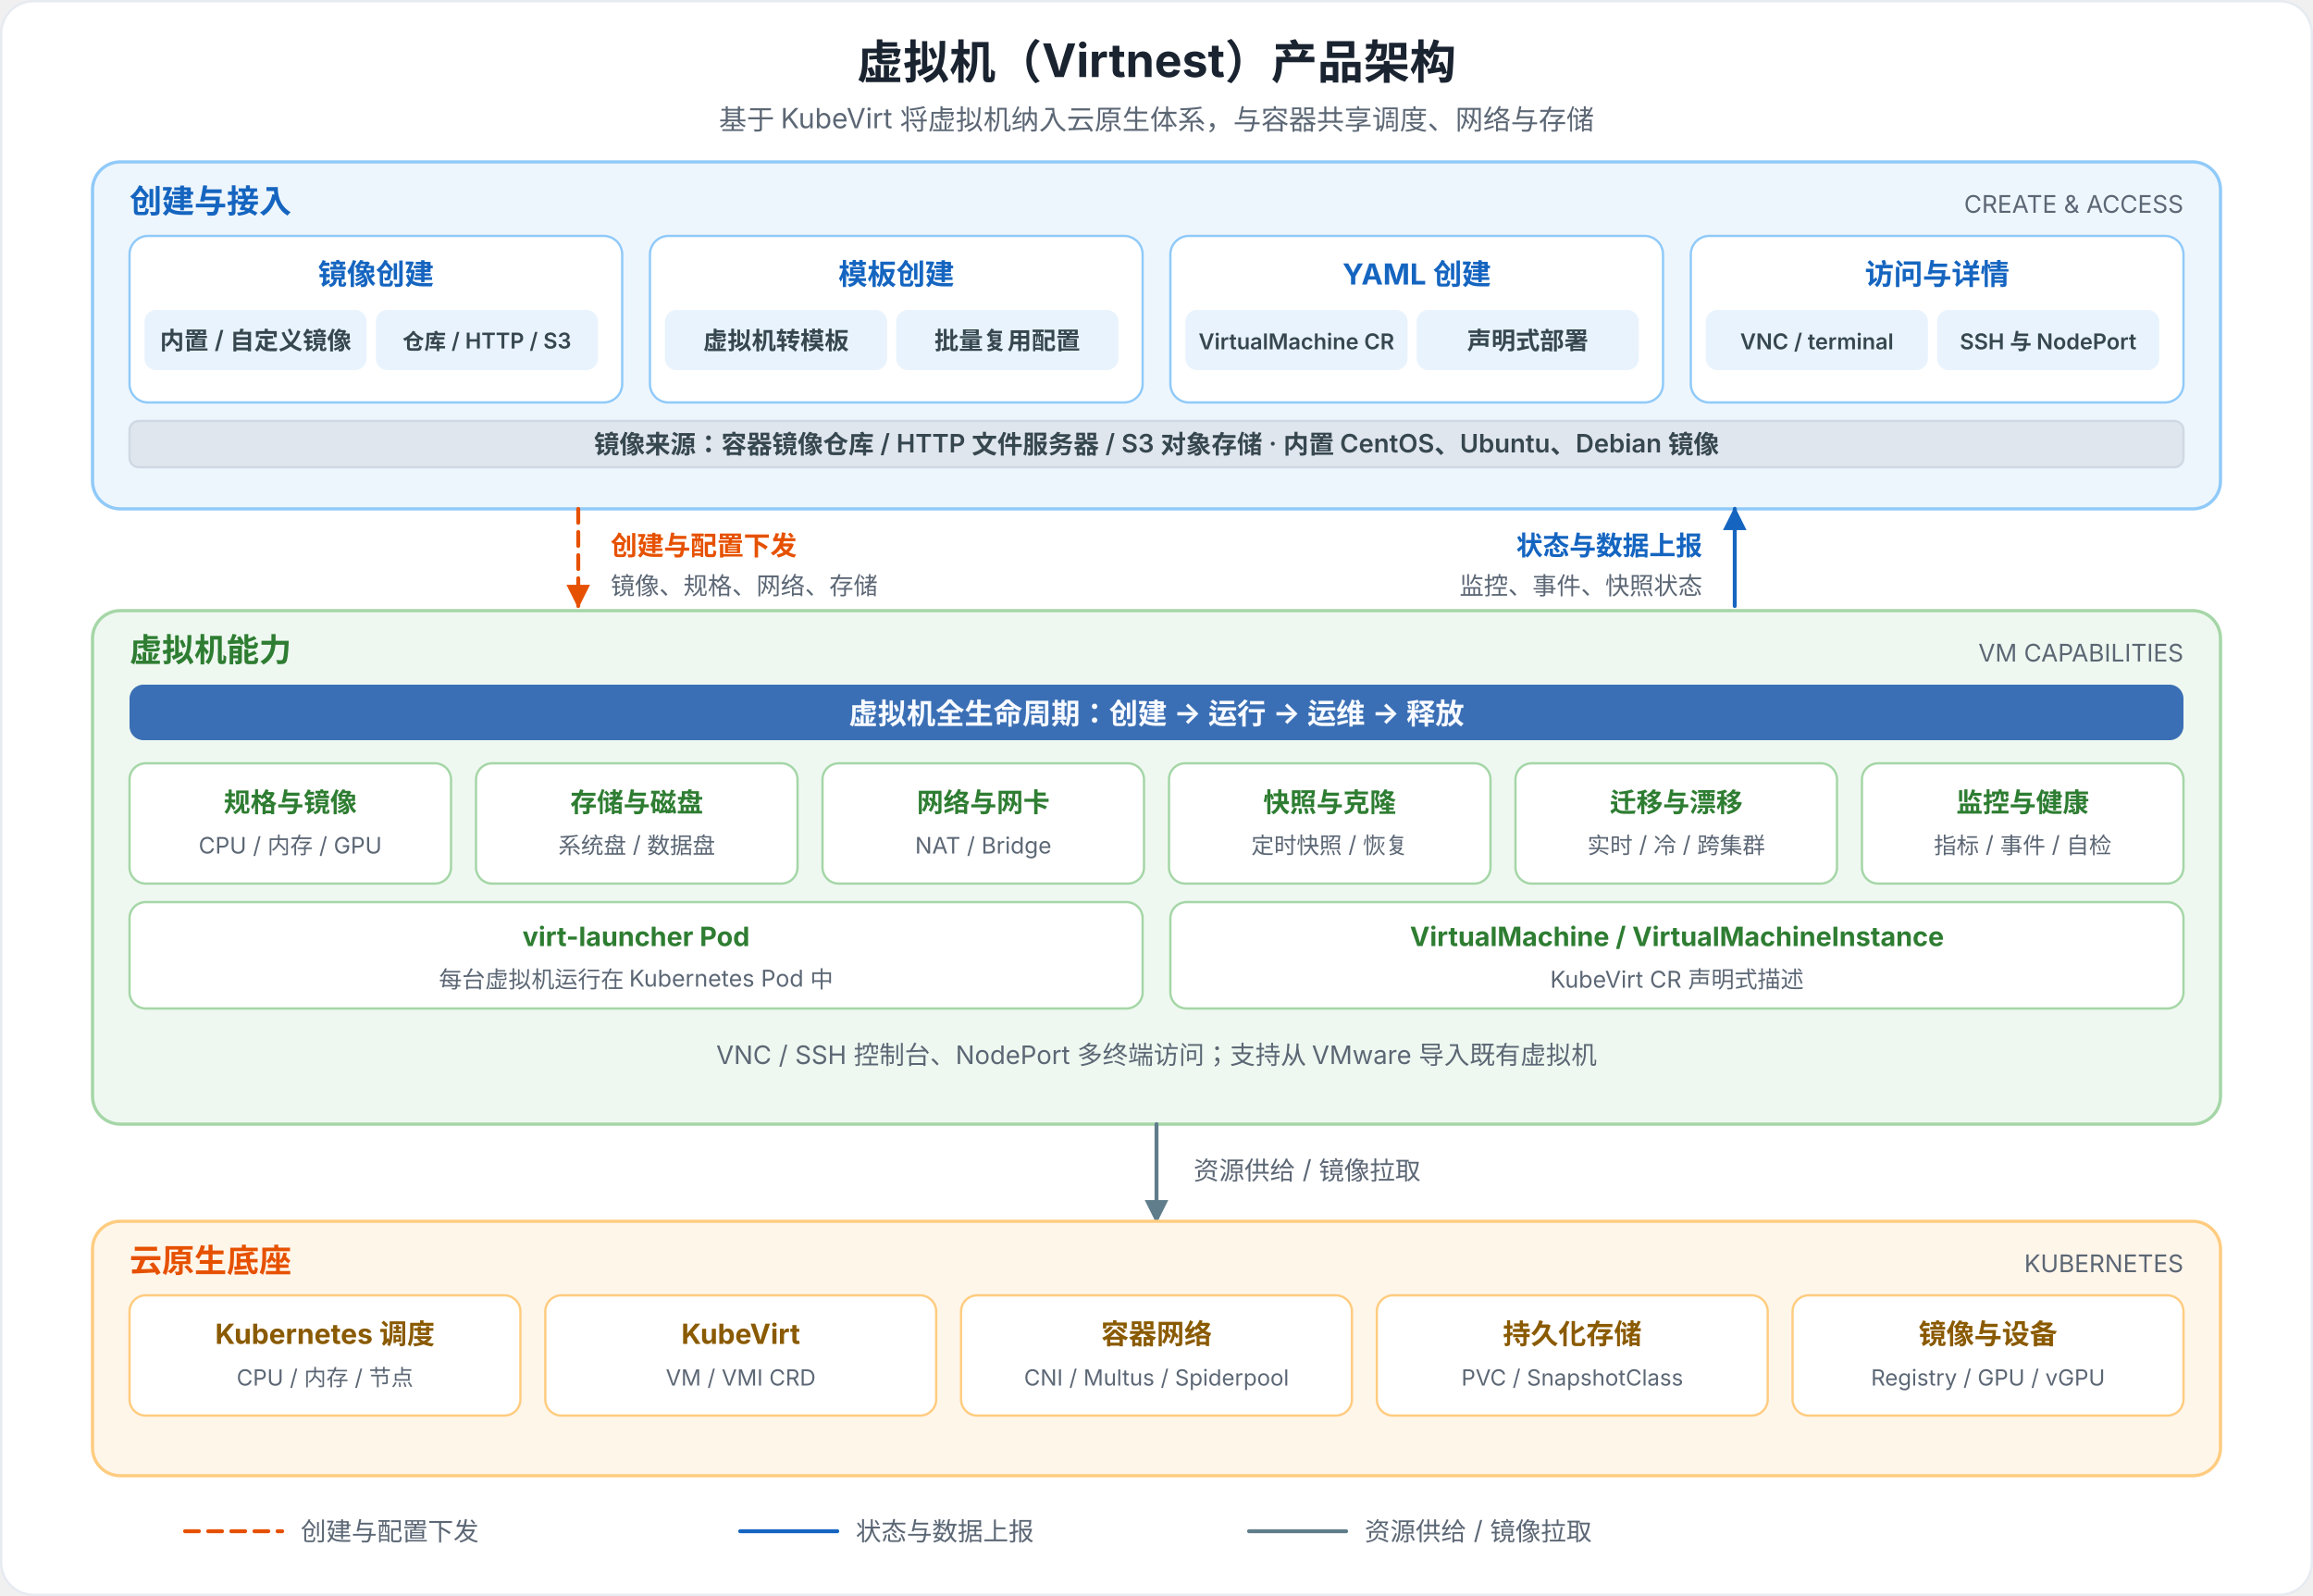
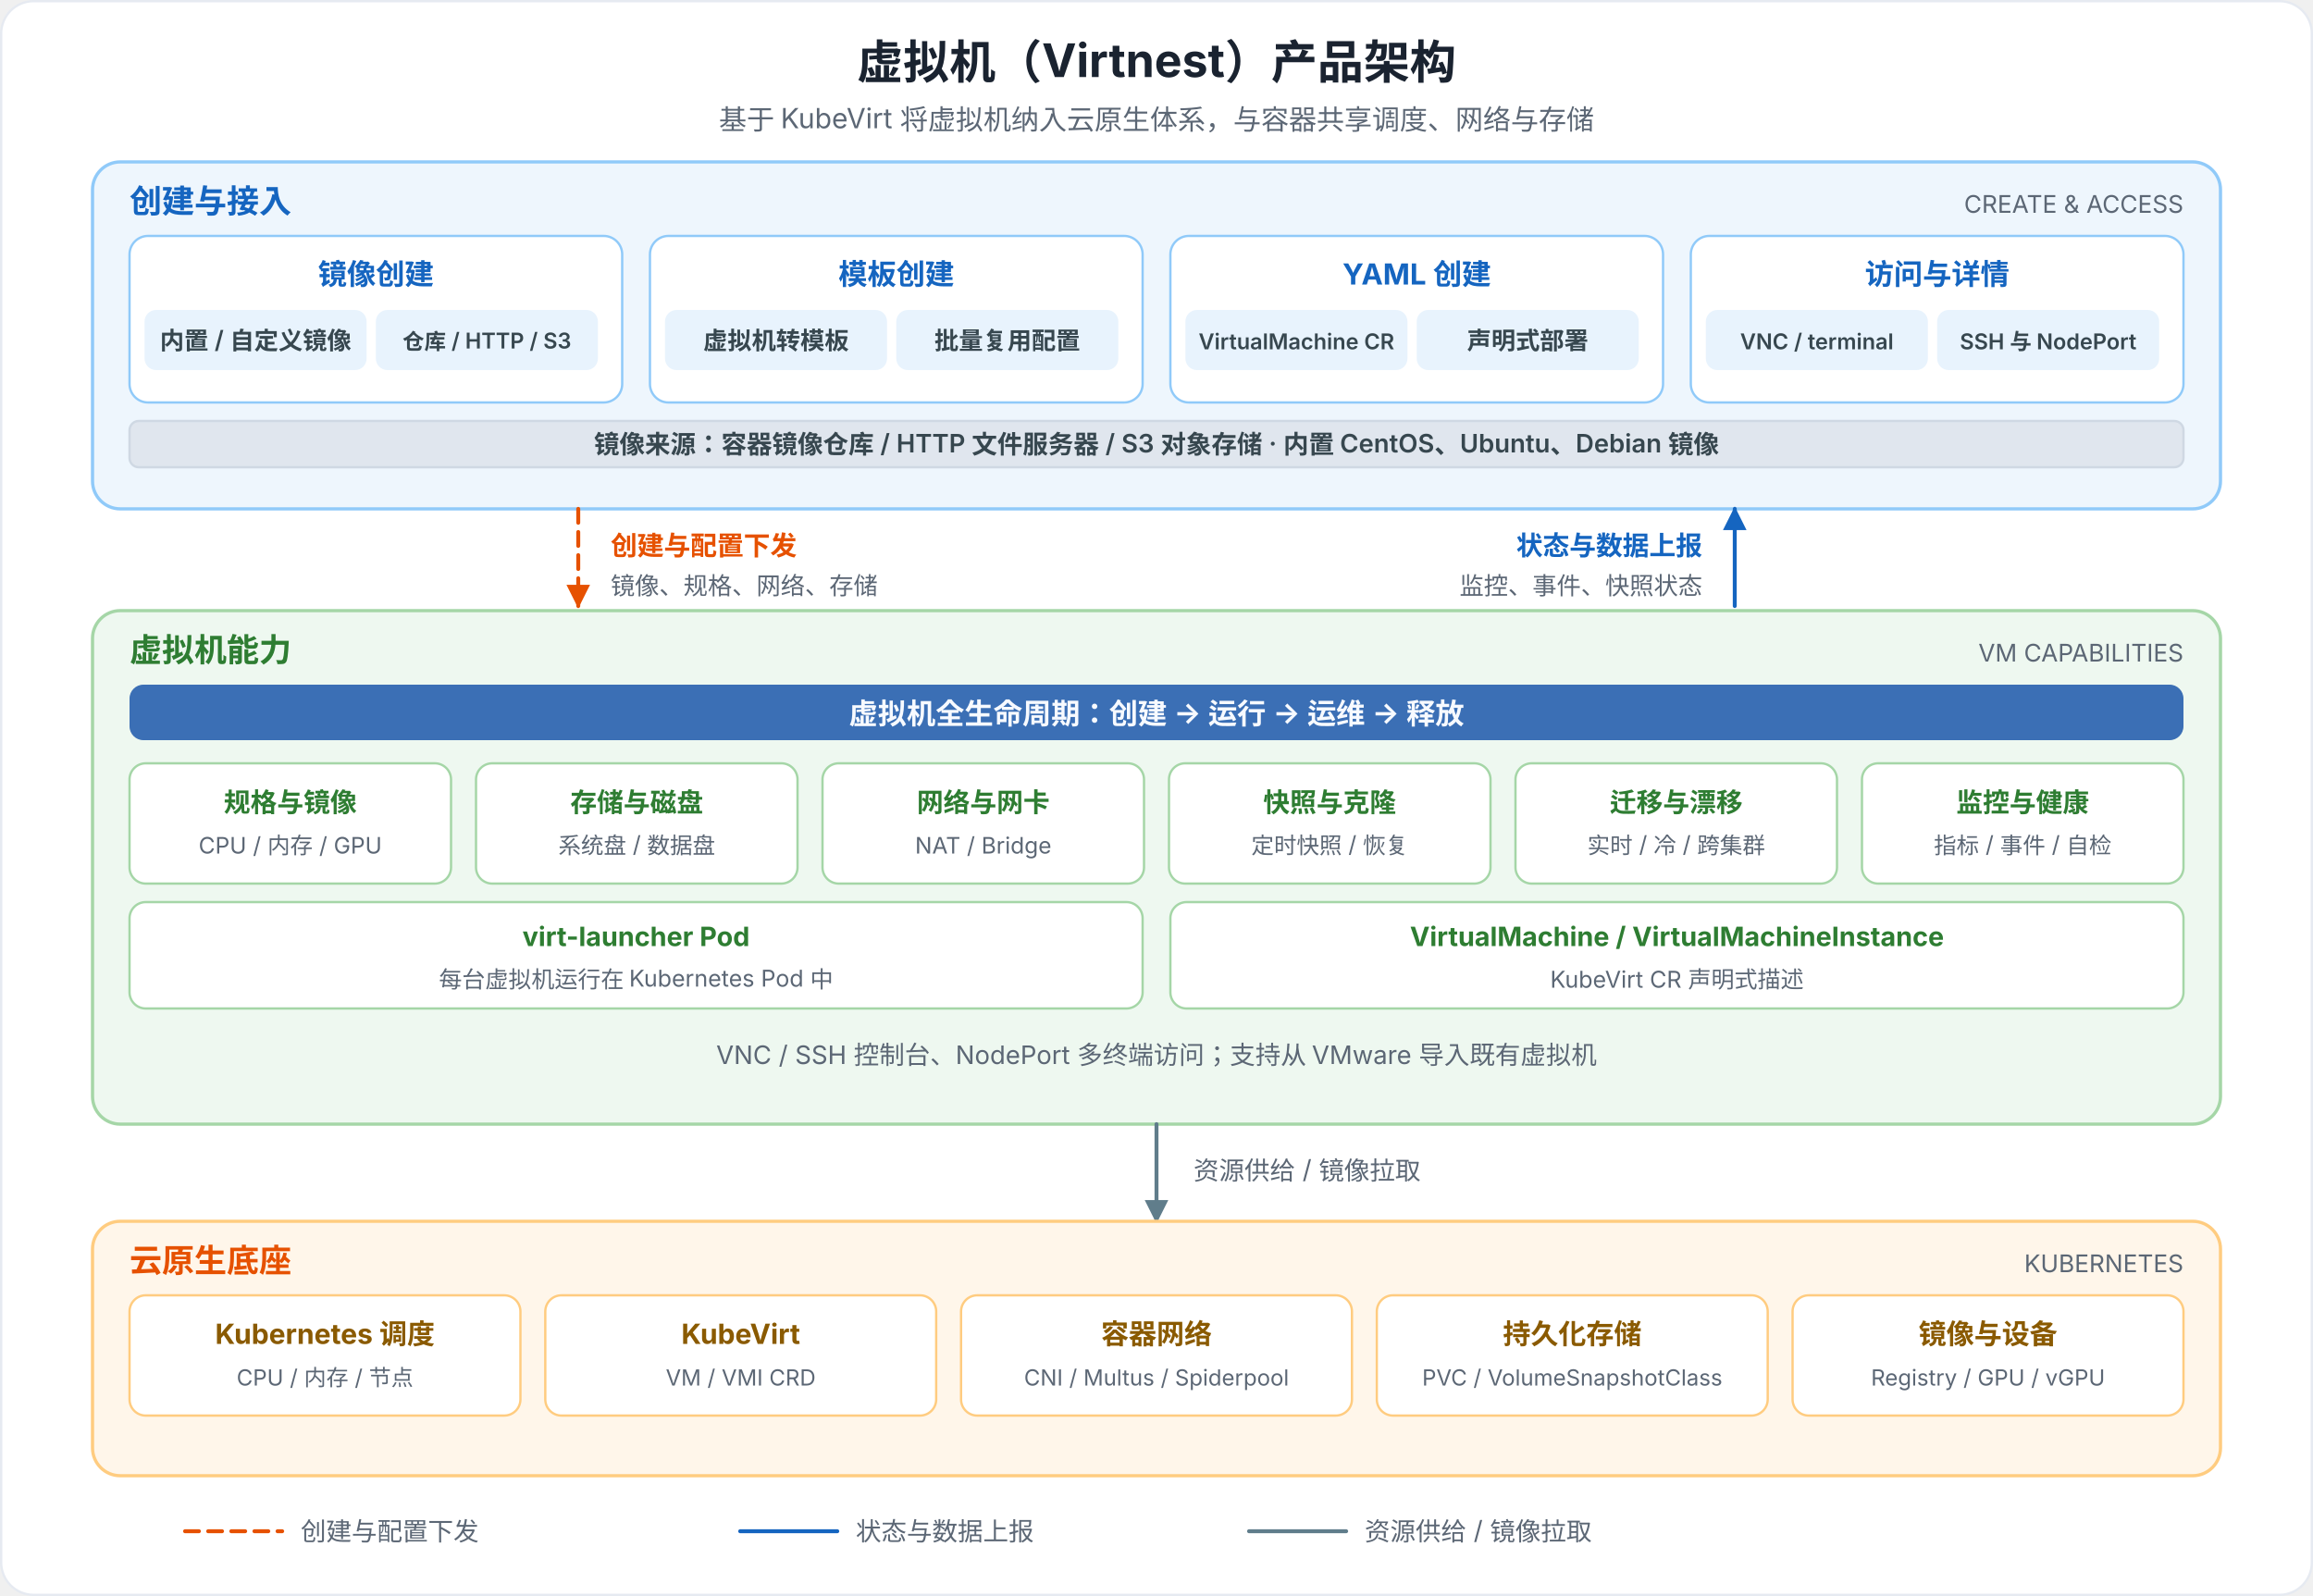
<svg xmlns="http://www.w3.org/2000/svg" width="100%" viewBox="0 0 1000 690" role="img" aria-labelledby="title desc">
  <style>
    @media (prefers-color-scheme: dark) {
      rect[x="0.5"] { fill: rgba(255,255,255,0.015); stroke: #2e3540; }
      [fill="#ffffff"] { fill: #232936; }
      [fill="#f7faff"] { fill: #f7faff; }
      [fill="#eef6fd"] { fill: #18283a; }
      [fill="#eef8f0"] { fill: #182a20; }
      [fill="#fff6ea"] { fill: #2b2418; }
      [fill="#e8f3fd"] { fill: #1c334d; }
      [fill="#e0e6ee"] { fill: #2f3945; }
      [fill="#3b6fb5"] { fill: #1e4a7a; }
      [fill="#1a2330"] { fill: #e6ebf2; }
      [fill="#5c6775"] { fill: #b6bfcb; }
      [fill="#37474f"] { fill: #cfd8dc; }
      [fill="#1565c0"] { fill: #64b5f6; }
      [fill="#2e7d32"] { fill: #81c784; }
      [fill="#e65100"] { fill: #ffb74d; }
      [fill="#8a5a00"] { fill: #ffcc80; }
      [fill="#607d8b"] { fill: #90a4ae; }
      [stroke="#e6eaf1"] { stroke: #2e3540; }
      [stroke="#90caf9"] { stroke: #2c4a6e; }
      [stroke="#a5d6a7"] { stroke: #2f5a3a; }
      [stroke="#ffcc80"] { stroke: #6b542b; }
      [stroke="#cfd8e3"] { stroke: #3a4450; }
      [stroke="#1565c0"] { stroke: #64b5f6; }
      [stroke="#e65100"] { stroke: #ffb74d; }
      [stroke="#607d8b"] { stroke: #90a4ae; }
    }
  </style>
  <defs>
    <marker id="arr-blue" viewBox="0 0 10 10" refX="9" refY="5" markerWidth="6" markerHeight="6" orient="auto-start-reverse">
      <path d="M 0 0 L 10 5 L 0 10 z" fill="#1565c0" />
    </marker>
    <marker id="arr-orange" viewBox="0 0 10 10" refX="9" refY="5" markerWidth="6" markerHeight="6" orient="auto-start-reverse">
      <path d="M 0 0 L 10 5 L 0 10 z" fill="#e65100" />
    </marker>
    <marker id="arr-gray" viewBox="0 0 10 10" refX="9" refY="5" markerWidth="6" markerHeight="6" orient="auto-start-reverse">
      <path d="M 0 0 L 10 5 L 0 10 z" fill="#607d8b" />
    </marker>
  </defs>
  <rect x="0.5" y="0.5" width="999" height="689" rx="14" fill="#ffffff" stroke="#e6eaf1" stroke-width="1" />
  <text x="500.0" y="34" text-anchor="middle" font-family="-apple-system, 'PingFang SC', 'Microsoft YaHei', 'Segoe UI', sans-serif" font-size="20" font-weight="700" fill="#1a2330">虚拟机（Virtnest）产品架构</text>
  <text x="500.0" y="56" text-anchor="middle" font-family="-apple-system, 'PingFang SC', 'Microsoft YaHei', 'Segoe UI', sans-serif" font-size="12" font-weight="400" fill="#5c6775">基于 KubeVirt 将虚拟机纳入云原生体系，与容器共享调度、网络与存储</text>
  <rect x="40" y="70" width="920" height="150" rx="12" fill="#eef6fd" stroke="#90caf9" stroke-width="1.4" />
  <text x="56" y="92" text-anchor="start" font-family="-apple-system, 'PingFang SC', 'Microsoft YaHei', 'Segoe UI', sans-serif" font-size="14" font-weight="700" fill="#1565c0">创建与接入</text>
  <text x="944" y="92" text-anchor="end" font-family="-apple-system, 'PingFang SC', 'Microsoft YaHei', 'Segoe UI', sans-serif" font-size="10.5" font-weight="400" fill="#5c6775">CREATE &amp; ACCESS</text>
  <rect x="56" y="102" width="213" height="72" rx="8" fill="#ffffff" stroke="#90caf9" stroke-width="1" />
  <text x="162.5" y="123" text-anchor="middle" font-family="-apple-system, 'PingFang SC', 'Microsoft YaHei', 'Segoe UI', sans-serif" font-size="12.5" font-weight="700" fill="#1565c0">镜像创建</text>
  <rect x="62.5" y="134" width="96" height="26" rx="5" fill="#e8f3fd" stroke="none" stroke-width="1" />
  <text x="110.5" y="151" text-anchor="middle" font-family="-apple-system, 'PingFang SC', 'Microsoft YaHei', 'Segoe UI', sans-serif" font-size="10.5" font-weight="600" fill="#37474f">内置 / 自定义镜像</text>
  <rect x="162.5" y="134" width="96" height="26" rx="5" fill="#e8f3fd" stroke="none" stroke-width="1" />
  <text x="210.5" y="151" text-anchor="middle" font-family="-apple-system, 'PingFang SC', 'Microsoft YaHei', 'Segoe UI', sans-serif" font-size="9.4" font-weight="600" fill="#37474f">仓库 / HTTP / S3</text>
  <rect x="281" y="102" width="213" height="72" rx="8" fill="#ffffff" stroke="#90caf9" stroke-width="1" />
  <text x="387.5" y="123" text-anchor="middle" font-family="-apple-system, 'PingFang SC', 'Microsoft YaHei', 'Segoe UI', sans-serif" font-size="12.5" font-weight="700" fill="#1565c0">模板创建</text>
  <rect x="287.5" y="134" width="96" height="26" rx="5" fill="#e8f3fd" stroke="none" stroke-width="1" />
  <text x="335.5" y="151" text-anchor="middle" font-family="-apple-system, 'PingFang SC', 'Microsoft YaHei', 'Segoe UI', sans-serif" font-size="10.5" font-weight="600" fill="#37474f">虚拟机转模板</text>
  <rect x="387.5" y="134" width="96" height="26" rx="5" fill="#e8f3fd" stroke="none" stroke-width="1" />
  <text x="435.5" y="151" text-anchor="middle" font-family="-apple-system, 'PingFang SC', 'Microsoft YaHei', 'Segoe UI', sans-serif" font-size="10.5" font-weight="600" fill="#37474f">批量复用配置</text>
  <rect x="506" y="102" width="213" height="72" rx="8" fill="#ffffff" stroke="#90caf9" stroke-width="1" />
  <text x="612.5" y="123" text-anchor="middle" font-family="-apple-system, 'PingFang SC', 'Microsoft YaHei', 'Segoe UI', sans-serif" font-size="12.5" font-weight="700" fill="#1565c0">YAML 创建</text>
  <rect x="512.5" y="134" width="96" height="26" rx="5" fill="#e8f3fd" stroke="none" stroke-width="1" />
  <text x="560.5" y="151" text-anchor="middle" font-family="-apple-system, 'PingFang SC', 'Microsoft YaHei', 'Segoe UI', sans-serif" font-size="9.4" font-weight="600" fill="#37474f">VirtualMachine CR</text>
  <rect x="612.5" y="134" width="96" height="26" rx="5" fill="#e8f3fd" stroke="none" stroke-width="1" />
  <text x="660.5" y="151" text-anchor="middle" font-family="-apple-system, 'PingFang SC', 'Microsoft YaHei', 'Segoe UI', sans-serif" font-size="10.5" font-weight="600" fill="#37474f">声明式部署</text>
  <rect x="731" y="102" width="213" height="72" rx="8" fill="#ffffff" stroke="#90caf9" stroke-width="1" />
  <text x="837.5" y="123" text-anchor="middle" font-family="-apple-system, 'PingFang SC', 'Microsoft YaHei', 'Segoe UI', sans-serif" font-size="12.5" font-weight="700" fill="#1565c0">访问与详情</text>
  <rect x="737.5" y="134" width="96" height="26" rx="5" fill="#e8f3fd" stroke="none" stroke-width="1" />
  <text x="785.5" y="151" text-anchor="middle" font-family="-apple-system, 'PingFang SC', 'Microsoft YaHei', 'Segoe UI', sans-serif" font-size="9.4" font-weight="600" fill="#37474f">VNC / terminal</text>
  <rect x="837.5" y="134" width="96" height="26" rx="5" fill="#e8f3fd" stroke="none" stroke-width="1" />
  <text x="885.5" y="151" text-anchor="middle" font-family="-apple-system, 'PingFang SC', 'Microsoft YaHei', 'Segoe UI', sans-serif" font-size="9.4" font-weight="600" fill="#37474f">SSH 与 NodePort</text>
  <rect x="56" y="182" width="888" height="20" rx="4" fill="#e0e6ee" stroke="#cfd8e3" stroke-width="1" />
  <text x="500.0" y="196" text-anchor="middle" font-family="-apple-system, 'PingFang SC', 'Microsoft YaHei', 'Segoe UI', sans-serif" font-size="11" font-weight="600" fill="#37474f">镜像来源：容器镜像仓库  /  HTTP 文件服务器  /  S3 对象存储  ·  内置 CentOS、Ubuntu、Debian 镜像</text>
  <path d="M 250 220 V 262" fill="none" stroke="#e65100" stroke-width="1.7" stroke-linecap="round" stroke-linejoin="round" stroke-dasharray="6 4" marker-end="url(#arr-orange)" />
  <text x="264" y="240" text-anchor="start" font-family="-apple-system, 'PingFang SC', 'Microsoft YaHei', 'Segoe UI', sans-serif" font-size="11.5" font-weight="600" fill="#e65100">创建与配置下发</text>
  <text x="264" y="257" text-anchor="start" font-family="-apple-system, 'PingFang SC', 'Microsoft YaHei', 'Segoe UI', sans-serif" font-size="10.5" font-weight="400" fill="#5c6775">镜像、规格、网络、存储</text>
  <path d="M 750 262 V 220" fill="none" stroke="#1565c0" stroke-width="1.7" stroke-linecap="round" stroke-linejoin="round" marker-end="url(#arr-blue)" />
  <text x="736" y="240" text-anchor="end" font-family="-apple-system, 'PingFang SC', 'Microsoft YaHei', 'Segoe UI', sans-serif" font-size="11.5" font-weight="600" fill="#1565c0">状态与数据上报</text>
  <text x="736" y="257" text-anchor="end" font-family="-apple-system, 'PingFang SC', 'Microsoft YaHei', 'Segoe UI', sans-serif" font-size="10.5" font-weight="400" fill="#5c6775">监控、事件、快照状态</text>
  <rect x="40" y="264" width="920" height="222" rx="12" fill="#eef8f0" stroke="#a5d6a7" stroke-width="1.4" />
  <text x="56" y="286" text-anchor="start" font-family="-apple-system, 'PingFang SC', 'Microsoft YaHei', 'Segoe UI', sans-serif" font-size="14" font-weight="700" fill="#2e7d32">虚拟机能力</text>
  <text x="944" y="286" text-anchor="end" font-family="-apple-system, 'PingFang SC', 'Microsoft YaHei', 'Segoe UI', sans-serif" font-size="10.5" font-weight="400" fill="#5c6775">VM CAPABILITIES</text>
  <rect x="56" y="296" width="888" height="24" rx="6" fill="#3b6fb5" stroke="none" stroke-width="1" />
  <text x="500.0" y="313" text-anchor="middle" font-family="-apple-system, 'PingFang SC', 'Microsoft YaHei', 'Segoe UI', sans-serif" font-size="12.5" font-weight="700" fill="#f7faff">虚拟机全生命周期：创建 → 运行 → 运维 → 释放</text>
  <rect x="56.0" y="330" width="139" height="52" rx="7" fill="#ffffff" stroke="#a5d6a7" stroke-width="1" />
  <text x="125.5" y="351" text-anchor="middle" font-family="-apple-system, 'PingFang SC', 'Microsoft YaHei', 'Segoe UI', sans-serif" font-size="11.5" font-weight="700" fill="#2e7d32">规格与镜像</text>
  <text x="125.5" y="369" text-anchor="middle" font-family="-apple-system, 'PingFang SC', 'Microsoft YaHei', 'Segoe UI', sans-serif" font-size="9.8" font-weight="400" fill="#5c6775">CPU / 内存 / GPU</text>
  <rect x="205.8" y="330" width="139" height="52" rx="7" fill="#ffffff" stroke="#a5d6a7" stroke-width="1" />
  <text x="275.3" y="351" text-anchor="middle" font-family="-apple-system, 'PingFang SC', 'Microsoft YaHei', 'Segoe UI', sans-serif" font-size="11.5" font-weight="700" fill="#2e7d32">存储与磁盘</text>
  <text x="275.3" y="369" text-anchor="middle" font-family="-apple-system, 'PingFang SC', 'Microsoft YaHei', 'Segoe UI', sans-serif" font-size="9.8" font-weight="400" fill="#5c6775">系统盘 / 数据盘</text>
  <rect x="355.6" y="330" width="139" height="52" rx="7" fill="#ffffff" stroke="#a5d6a7" stroke-width="1" />
  <text x="425.1" y="351" text-anchor="middle" font-family="-apple-system, 'PingFang SC', 'Microsoft YaHei', 'Segoe UI', sans-serif" font-size="11.5" font-weight="700" fill="#2e7d32">网络与网卡</text>
  <text x="425.1" y="369" text-anchor="middle" font-family="-apple-system, 'PingFang SC', 'Microsoft YaHei', 'Segoe UI', sans-serif" font-size="9.8" font-weight="400" fill="#5c6775">NAT / Bridge</text>
  <rect x="505.4" y="330" width="139" height="52" rx="7" fill="#ffffff" stroke="#a5d6a7" stroke-width="1" />
  <text x="574.9" y="351" text-anchor="middle" font-family="-apple-system, 'PingFang SC', 'Microsoft YaHei', 'Segoe UI', sans-serif" font-size="11.5" font-weight="700" fill="#2e7d32">快照与克隆</text>
  <text x="574.9" y="369" text-anchor="middle" font-family="-apple-system, 'PingFang SC', 'Microsoft YaHei', 'Segoe UI', sans-serif" font-size="9.8" font-weight="400" fill="#5c6775">定时快照 / 恢复</text>
  <rect x="655.2" y="330" width="139" height="52" rx="7" fill="#ffffff" stroke="#a5d6a7" stroke-width="1" />
  <text x="724.7" y="351" text-anchor="middle" font-family="-apple-system, 'PingFang SC', 'Microsoft YaHei', 'Segoe UI', sans-serif" font-size="11.5" font-weight="700" fill="#2e7d32">迁移与漂移</text>
  <text x="724.7" y="369" text-anchor="middle" font-family="-apple-system, 'PingFang SC', 'Microsoft YaHei', 'Segoe UI', sans-serif" font-size="9.8" font-weight="400" fill="#5c6775">实时 / 冷 / 跨集群</text>
  <rect x="805.0" y="330" width="139" height="52" rx="7" fill="#ffffff" stroke="#a5d6a7" stroke-width="1" />
  <text x="874.5" y="351" text-anchor="middle" font-family="-apple-system, 'PingFang SC', 'Microsoft YaHei', 'Segoe UI', sans-serif" font-size="11.5" font-weight="700" fill="#2e7d32">监控与健康</text>
  <text x="874.5" y="369" text-anchor="middle" font-family="-apple-system, 'PingFang SC', 'Microsoft YaHei', 'Segoe UI', sans-serif" font-size="9.8" font-weight="400" fill="#5c6775">指标 / 事件 / 自检</text>
  <rect x="56.0" y="390" width="438.0" height="46" rx="7" fill="#ffffff" stroke="#a5d6a7" stroke-width="1" />
  <text x="275.0" y="409" text-anchor="middle" font-family="-apple-system, 'PingFang SC', 'Microsoft YaHei', 'Segoe UI', sans-serif" font-size="11.5" font-weight="700" fill="#2e7d32">virt-launcher Pod</text>
  <text x="275.0" y="427" text-anchor="middle" font-family="-apple-system, 'PingFang SC', 'Microsoft YaHei', 'Segoe UI', sans-serif" font-size="10" font-weight="400" fill="#5c6775">每台虚拟机运行在 Kubernetes Pod 中</text>
  <rect x="506.0" y="390" width="438.0" height="46" rx="7" fill="#ffffff" stroke="#a5d6a7" stroke-width="1" />
  <text x="725.0" y="409" text-anchor="middle" font-family="-apple-system, 'PingFang SC', 'Microsoft YaHei', 'Segoe UI', sans-serif" font-size="11.5" font-weight="700" fill="#2e7d32">VirtualMachine / VirtualMachineInstance</text>
  <text x="725.0" y="427" text-anchor="middle" font-family="-apple-system, 'PingFang SC', 'Microsoft YaHei', 'Segoe UI', sans-serif" font-size="10" font-weight="400" fill="#5c6775">KubeVirt CR 声明式描述</text>
  <text x="500.0" y="460" text-anchor="middle" font-family="-apple-system, 'PingFang SC', 'Microsoft YaHei', 'Segoe UI', sans-serif" font-size="11" font-weight="400" fill="#5c6775">VNC / SSH 控制台、NodePort 多终端访问；支持从 VMware 导入既有虚拟机</text>
  <path d="M 500 486 V 528" fill="none" stroke="#607d8b" stroke-width="1.7" stroke-linecap="round" stroke-linejoin="round" marker-end="url(#arr-gray)" />
  <text x="516" y="510" text-anchor="start" font-family="-apple-system, 'PingFang SC', 'Microsoft YaHei', 'Segoe UI', sans-serif" font-size="11" font-weight="400" fill="#5c6775">资源供给 / 镜像拉取</text>
  <rect x="40" y="528" width="920" height="110" rx="12" fill="#fff6ea" stroke="#ffcc80" stroke-width="1.4" />
  <text x="56" y="550" text-anchor="start" font-family="-apple-system, 'PingFang SC', 'Microsoft YaHei', 'Segoe UI', sans-serif" font-size="14" font-weight="700" fill="#e65100">云原生底座</text>
  <text x="944" y="550" text-anchor="end" font-family="-apple-system, 'PingFang SC', 'Microsoft YaHei', 'Segoe UI', sans-serif" font-size="10.5" font-weight="400" fill="#5c6775">KUBERNETES</text>
  <rect x="56.0" y="560" width="169" height="52" rx="7" fill="#ffffff" stroke="#ffcc80" stroke-width="1" />
  <text x="140.5" y="581" text-anchor="middle" font-family="-apple-system, 'PingFang SC', 'Microsoft YaHei', 'Segoe UI', sans-serif" font-size="12" font-weight="700" fill="#8a5a00">Kubernetes 调度</text>
  <text x="140.5" y="599" text-anchor="middle" font-family="-apple-system, 'PingFang SC', 'Microsoft YaHei', 'Segoe UI', sans-serif" font-size="9.6" font-weight="400" fill="#5c6775">CPU / 内存 / 节点</text>
  <rect x="235.75" y="560" width="169" height="52" rx="7" fill="#ffffff" stroke="#ffcc80" stroke-width="1" />
  <text x="320.25" y="581" text-anchor="middle" font-family="-apple-system, 'PingFang SC', 'Microsoft YaHei', 'Segoe UI', sans-serif" font-size="12" font-weight="700" fill="#8a5a00">KubeVirt</text>
  <text x="320.25" y="599" text-anchor="middle" font-family="-apple-system, 'PingFang SC', 'Microsoft YaHei', 'Segoe UI', sans-serif" font-size="9.6" font-weight="400" fill="#5c6775">VM / VMI CRD</text>
  <rect x="415.5" y="560" width="169" height="52" rx="7" fill="#ffffff" stroke="#ffcc80" stroke-width="1" />
  <text x="500.0" y="581" text-anchor="middle" font-family="-apple-system, 'PingFang SC', 'Microsoft YaHei', 'Segoe UI', sans-serif" font-size="12" font-weight="700" fill="#8a5a00">容器网络</text>
  <text x="500.0" y="599" text-anchor="middle" font-family="-apple-system, 'PingFang SC', 'Microsoft YaHei', 'Segoe UI', sans-serif" font-size="9.6" font-weight="400" fill="#5c6775">CNI / Multus / Spiderpool</text>
  <rect x="595.25" y="560" width="169" height="52" rx="7" fill="#ffffff" stroke="#ffcc80" stroke-width="1" />
  <text x="679.75" y="581" text-anchor="middle" font-family="-apple-system, 'PingFang SC', 'Microsoft YaHei', 'Segoe UI', sans-serif" font-size="12" font-weight="700" fill="#8a5a00">持久化存储</text>
-   <text x="679.75" y="599" text-anchor="middle" font-family="-apple-system, 'PingFang SC', 'Microsoft YaHei', 'Segoe UI', sans-serif" font-size="9.6" font-weight="400" fill="#5c6775">PVC / SnapshotClass</text>
+   <text x="679.75" y="599" text-anchor="middle" font-family="-apple-system, 'PingFang SC', 'Microsoft YaHei', 'Segoe UI', sans-serif" font-size="9.6" font-weight="400" fill="#5c6775">PVC / VolumeSnapshotClass</text>
  <rect x="775.0" y="560" width="169" height="52" rx="7" fill="#ffffff" stroke="#ffcc80" stroke-width="1" />
  <text x="859.5" y="581" text-anchor="middle" font-family="-apple-system, 'PingFang SC', 'Microsoft YaHei', 'Segoe UI', sans-serif" font-size="12" font-weight="700" fill="#8a5a00">镜像与设备</text>
  <text x="859.5" y="599" text-anchor="middle" font-family="-apple-system, 'PingFang SC', 'Microsoft YaHei', 'Segoe UI', sans-serif" font-size="9.6" font-weight="400" fill="#5c6775">Registry / GPU / vGPU</text>
  <path d="M 80 662 H 122" fill="none" stroke="#e65100" stroke-width="1.7" stroke-linecap="round" stroke-linejoin="round" stroke-dasharray="6 4" />
  <text x="130" y="666" text-anchor="start" font-family="-apple-system, 'PingFang SC', 'Microsoft YaHei', 'Segoe UI', sans-serif" font-size="11" font-weight="400" fill="#5c6775">创建与配置下发</text>
  <path d="M 320 662 H 362" fill="none" stroke="#1565c0" stroke-width="1.7" stroke-linecap="round" stroke-linejoin="round" />
  <text x="370" y="666" text-anchor="start" font-family="-apple-system, 'PingFang SC', 'Microsoft YaHei', 'Segoe UI', sans-serif" font-size="11" font-weight="400" fill="#5c6775">状态与数据上报</text>
  <path d="M 540 662 H 582" fill="none" stroke="#607d8b" stroke-width="1.7" stroke-linecap="round" stroke-linejoin="round" />
  <text x="590" y="666" text-anchor="start" font-family="-apple-system, 'PingFang SC', 'Microsoft YaHei', 'Segoe UI', sans-serif" font-size="11" font-weight="400" fill="#5c6775">资源供给 / 镜像拉取</text>
</svg>
